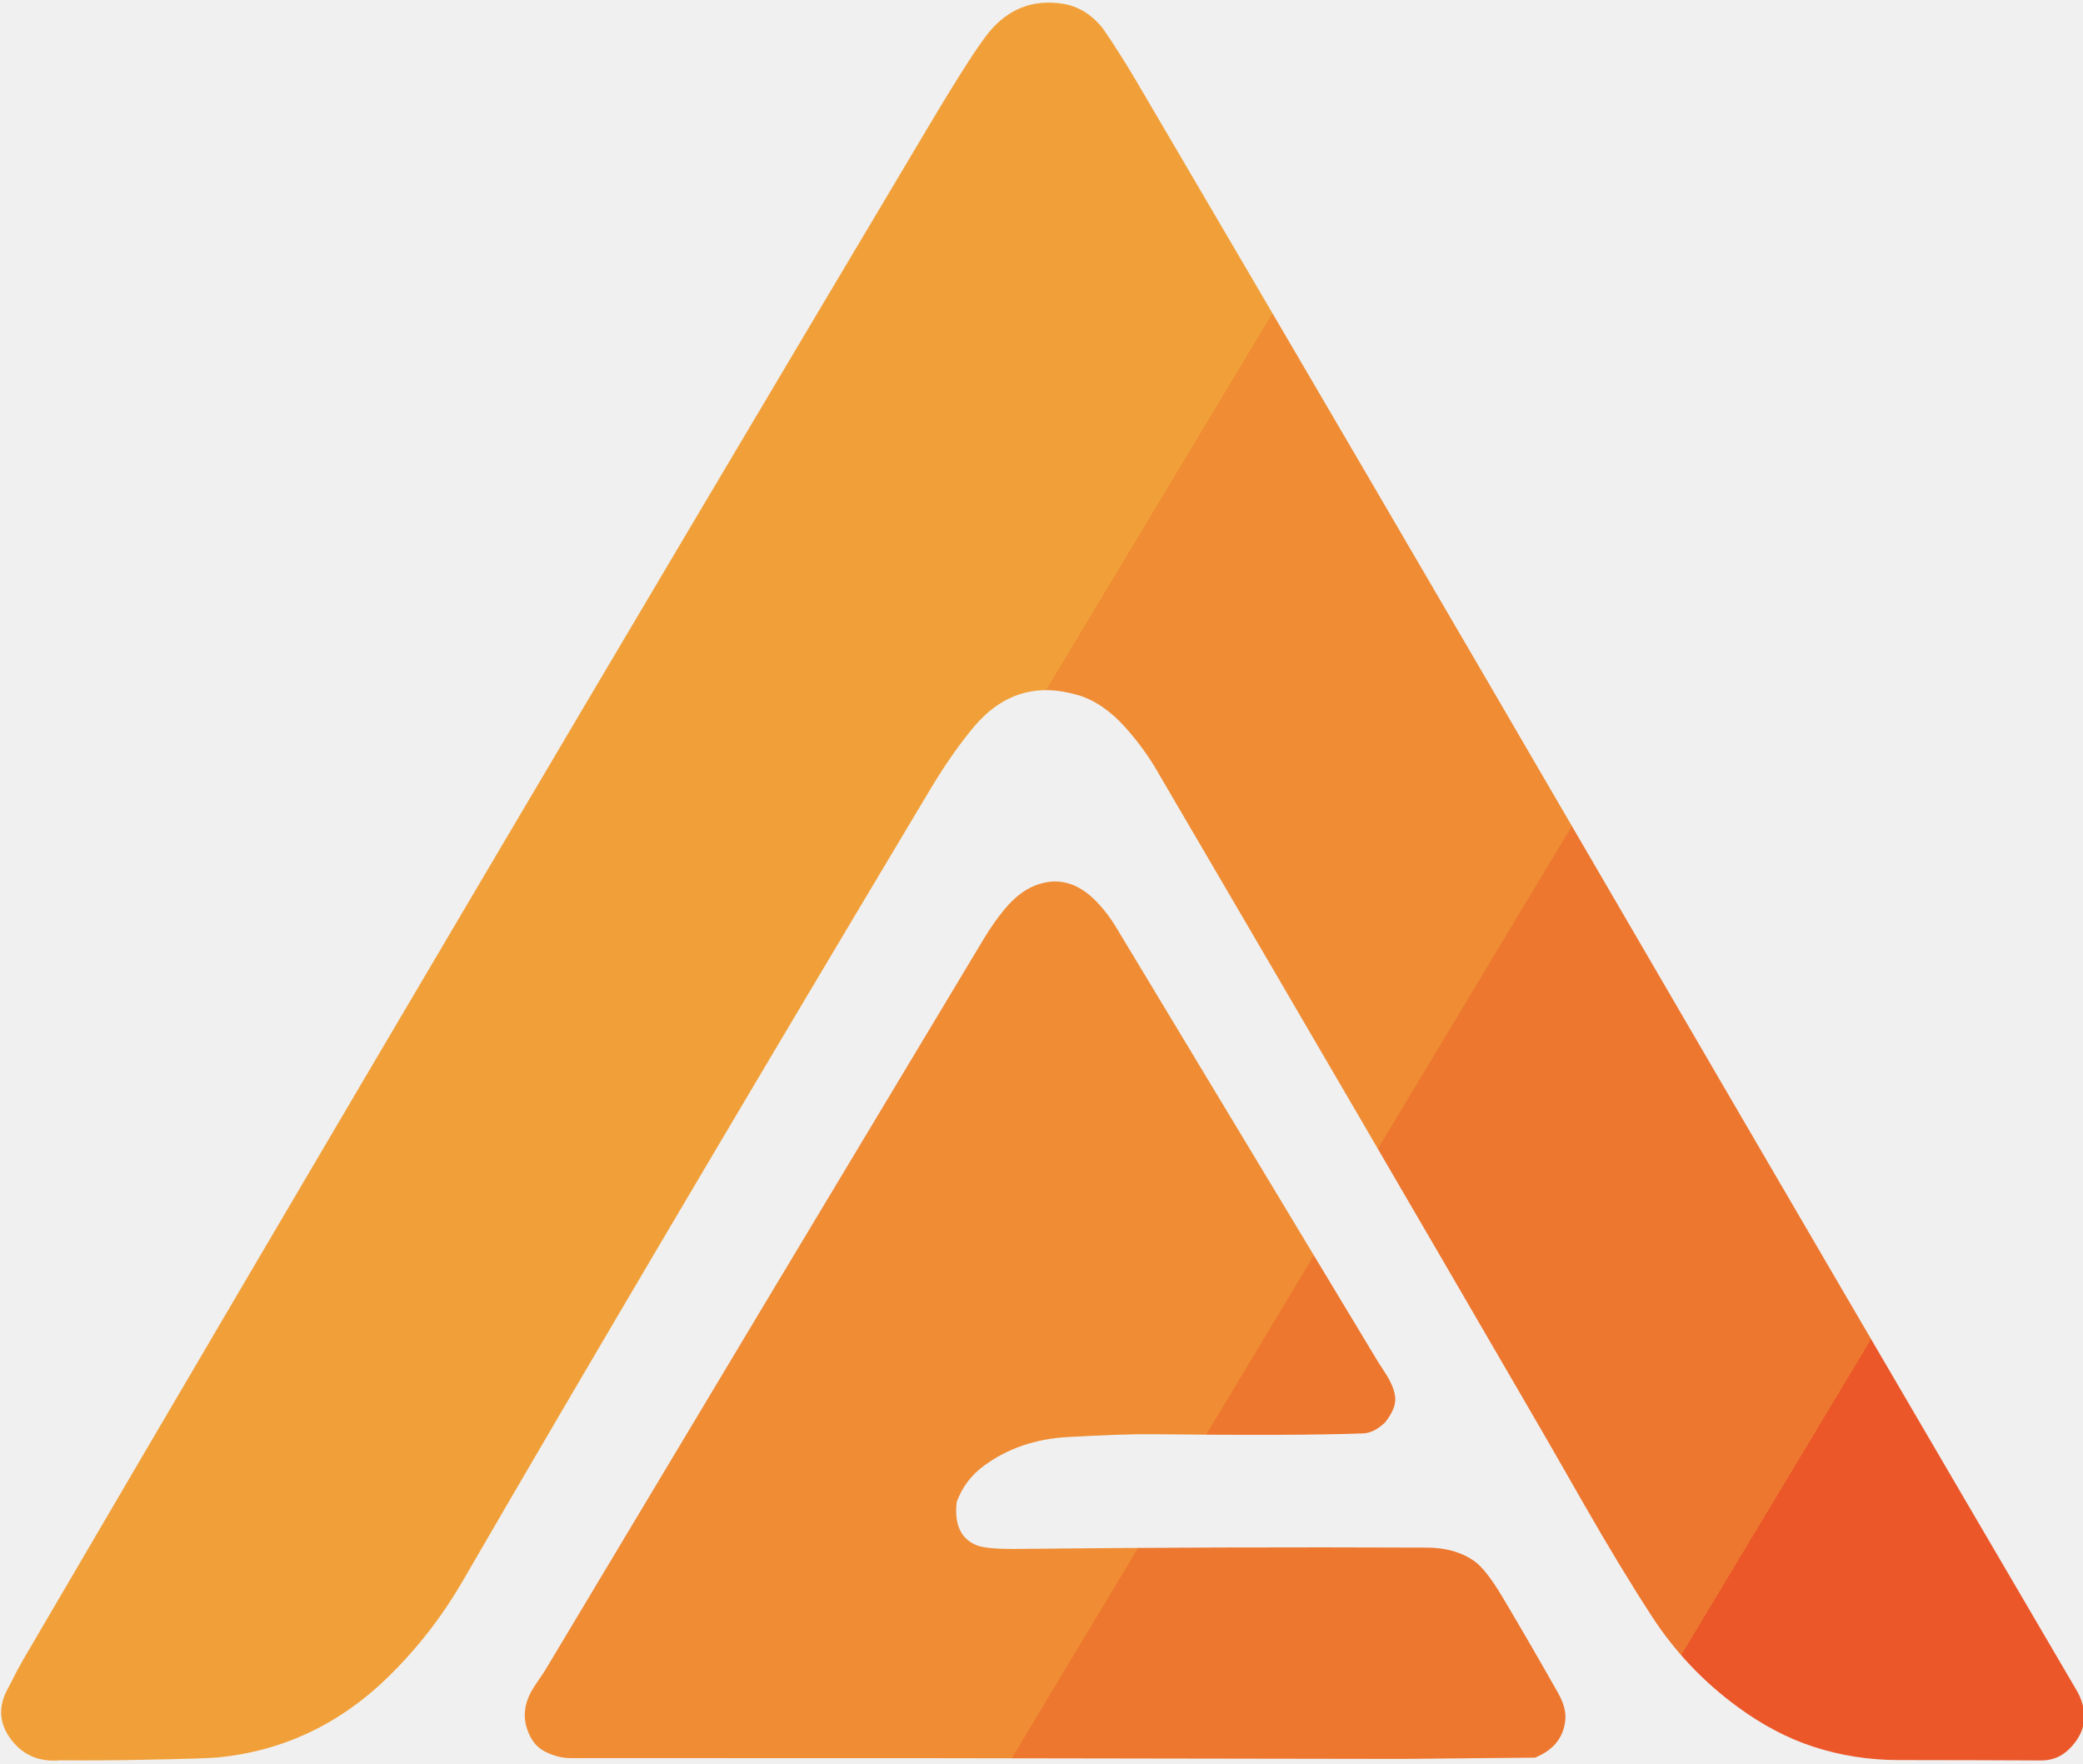
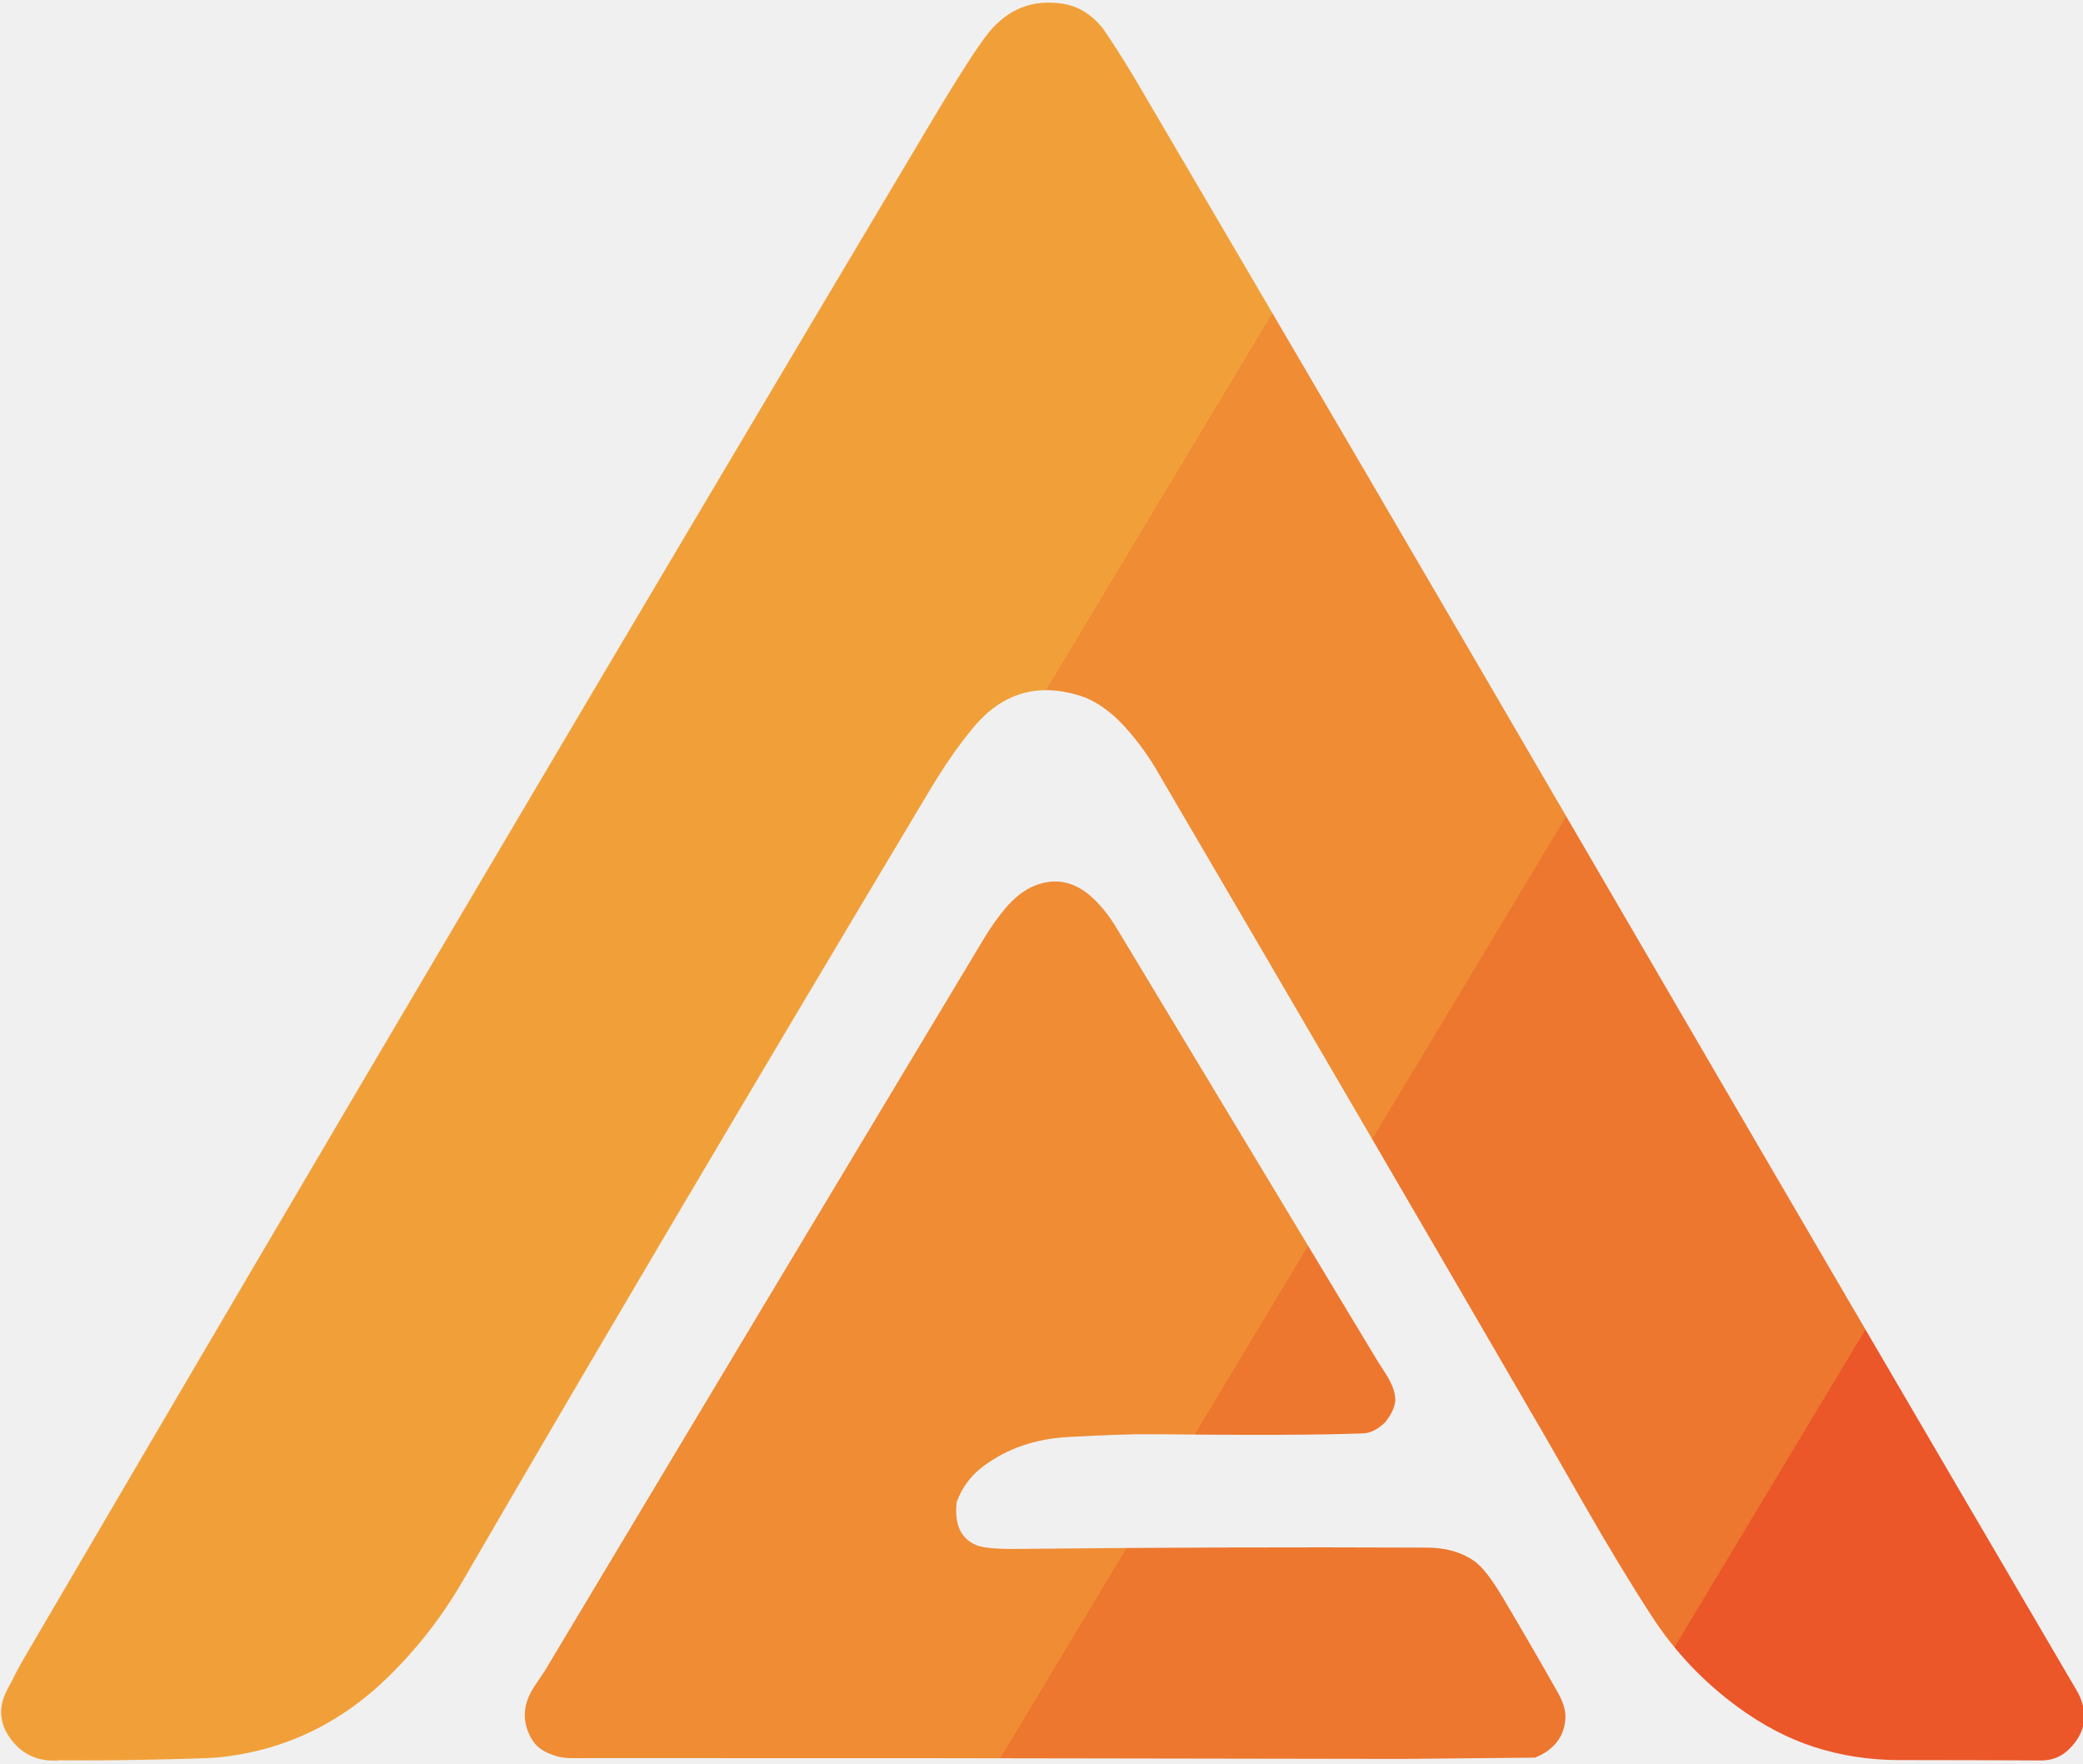
<svg xmlns="http://www.w3.org/2000/svg" viewBox="0 0 424 359" shape-rendering="geometricPrecision">
  <defs>
-     <pattern id="stripes-pattern" width="424" height="359" patternTransform="rotate(31 -300 0)" patternUnits="userSpaceOnUse">
+     <pattern id="stripes-pattern" width="422" height="359" patternTransform="rotate(31 -300 0)" patternUnits="userSpaceOnUse">
      <rect width="106" height="359" fill="#eb5729" />
      <rect x="107" width="106" height="359" fill="#f1a039" />
      <rect x="212" width="107" height="359" fill="#ef8c34" />
-       <rect x="318" width="106" height="359" fill="#ed772f" />
+       <rect x="316" width="106" height="359" fill="#ed772f" />
    </pattern>
    <mask id="logo-mask">
      <path id="logo_outer_mask" d="M 224.5 5.79 C 226.947 9.37 229.267 13.03 231.46 16.77 C 263.04 70.55 294.513 124.39 325.88 178.29 C 358.16 233.743 390.52 289.147 422.96 344.5 C 425.16 348.793 424.58 352.617 421.22 355.97 C 419.647 357.543 417.74 358.327 415.5 358.32 C 405.833 358.273 396.167 358.247 386.5 358.24 C 380.473 358.24 374.673 357.333 369.1 355.52 C 363.887 353.82 358.77 351.133 353.75 347.46 C 346.757 342.347 340.923 336.193 336.25 329 C 332.003 322.467 327.39 314.85 322.41 306.15 C 317.183 297.037 314.553 292.447 314.52 292.38 C 288.433 247.44 262.26 202.55 236 157.71 C 234.027 154.21 231.697 150.97 229.01 147.99 C 226.01 144.663 222.84 142.5 219.5 141.5 C 211.047 138.973 203.95 141.133 198.21 147.98 C 195.257 151.5 192.25 155.82 189.19 160.94 C 151.397 224.147 119.72 277.78 94.16 321.84 C 90.033 328.96 85.037 335.403 79.17 341.17 C 69.25 350.91 57.603 356.427 44.23 357.72 C 42.69 357.873 37.367 358.033 28.26 358.2 C 22.927 358.3 17.59 358.33 12.25 358.29 C 8.183 358.657 4.953 357.373 2.56 354.44 C -0.127 351.14 -0.487 347.63 1.48 343.91 C 2.093 342.737 2.42 342.113 2.46 342.04 C 3.167 340.593 3.927 339.17 4.74 337.77 C 65.807 233.43 127.28 129.33 189.16 25.47 C 195.127 15.457 199.177 9.153 201.31 6.56 C 205.257 1.78 210.237 -0.157 216.25 0.75 C 219.437 1.23 222.187 2.91 224.5 5.79 Z" style="fill: #ffffff;" />
      <path id="logo_inner_mask" d="M 281.96 289.5 C 280.427 290.947 278.94 291.697 277.5 291.75 C 268.68 292.083 254.43 292.14 234.75 291.92 C 230.71 291.873 224.877 292.067 217.25 292.5 C 210.737 292.873 205.09 294.813 200.31 298.32 C 197.697 300.233 195.84 302.697 194.74 305.71 C 194.227 310.197 195.527 313.113 198.64 314.46 C 199.98 315.04 202.717 315.31 206.85 315.27 C 234.73 314.97 262.613 314.88 290.5 315 C 294.313 315.02 297.503 315.927 300.07 317.72 C 301.663 318.833 303.6 321.307 305.88 325.14 C 309.707 331.58 313.46 338.057 317.14 344.57 C 318.233 346.51 318.733 348.243 318.64 349.77 C 318.407 353.497 316.347 356.157 312.46 357.75 L 285.5 358.009 L 190.75 357.86 L 119.423 357.844 C 116.187 357.847 114.893 357.983 112.9 357.323 C 110.853 356.65 109.29 355.787 108.21 353.94 C 106.163 350.413 106.377 346.81 108.85 343.13 C 110.177 341.163 110.847 340.167 110.86 340.14 C 140.593 290.467 170.37 240.817 200.19 191.19 C 201.63 188.79 203.12 186.68 204.66 184.86 C 206.567 182.613 208.577 181.073 210.69 180.24 C 215.25 178.44 219.467 179.58 223.34 183.66 C 224.773 185.173 226.03 186.823 227.11 188.61 C 244.883 218.117 262.667 247.617 280.46 277.11 C 280.487 277.15 280.993 277.937 281.98 279.47 C 283.22 281.39 283.893 283.067 284 284.5 C 284.113 285.953 283.433 287.62 281.96 289.5 Z" style="fill: #ffffff;" />
    </mask>
  </defs>
  <rect x="0" y="0" width="424" height="359" fill="url(#stripes-pattern)" mask="url(#logo-mask)" />
</svg>
